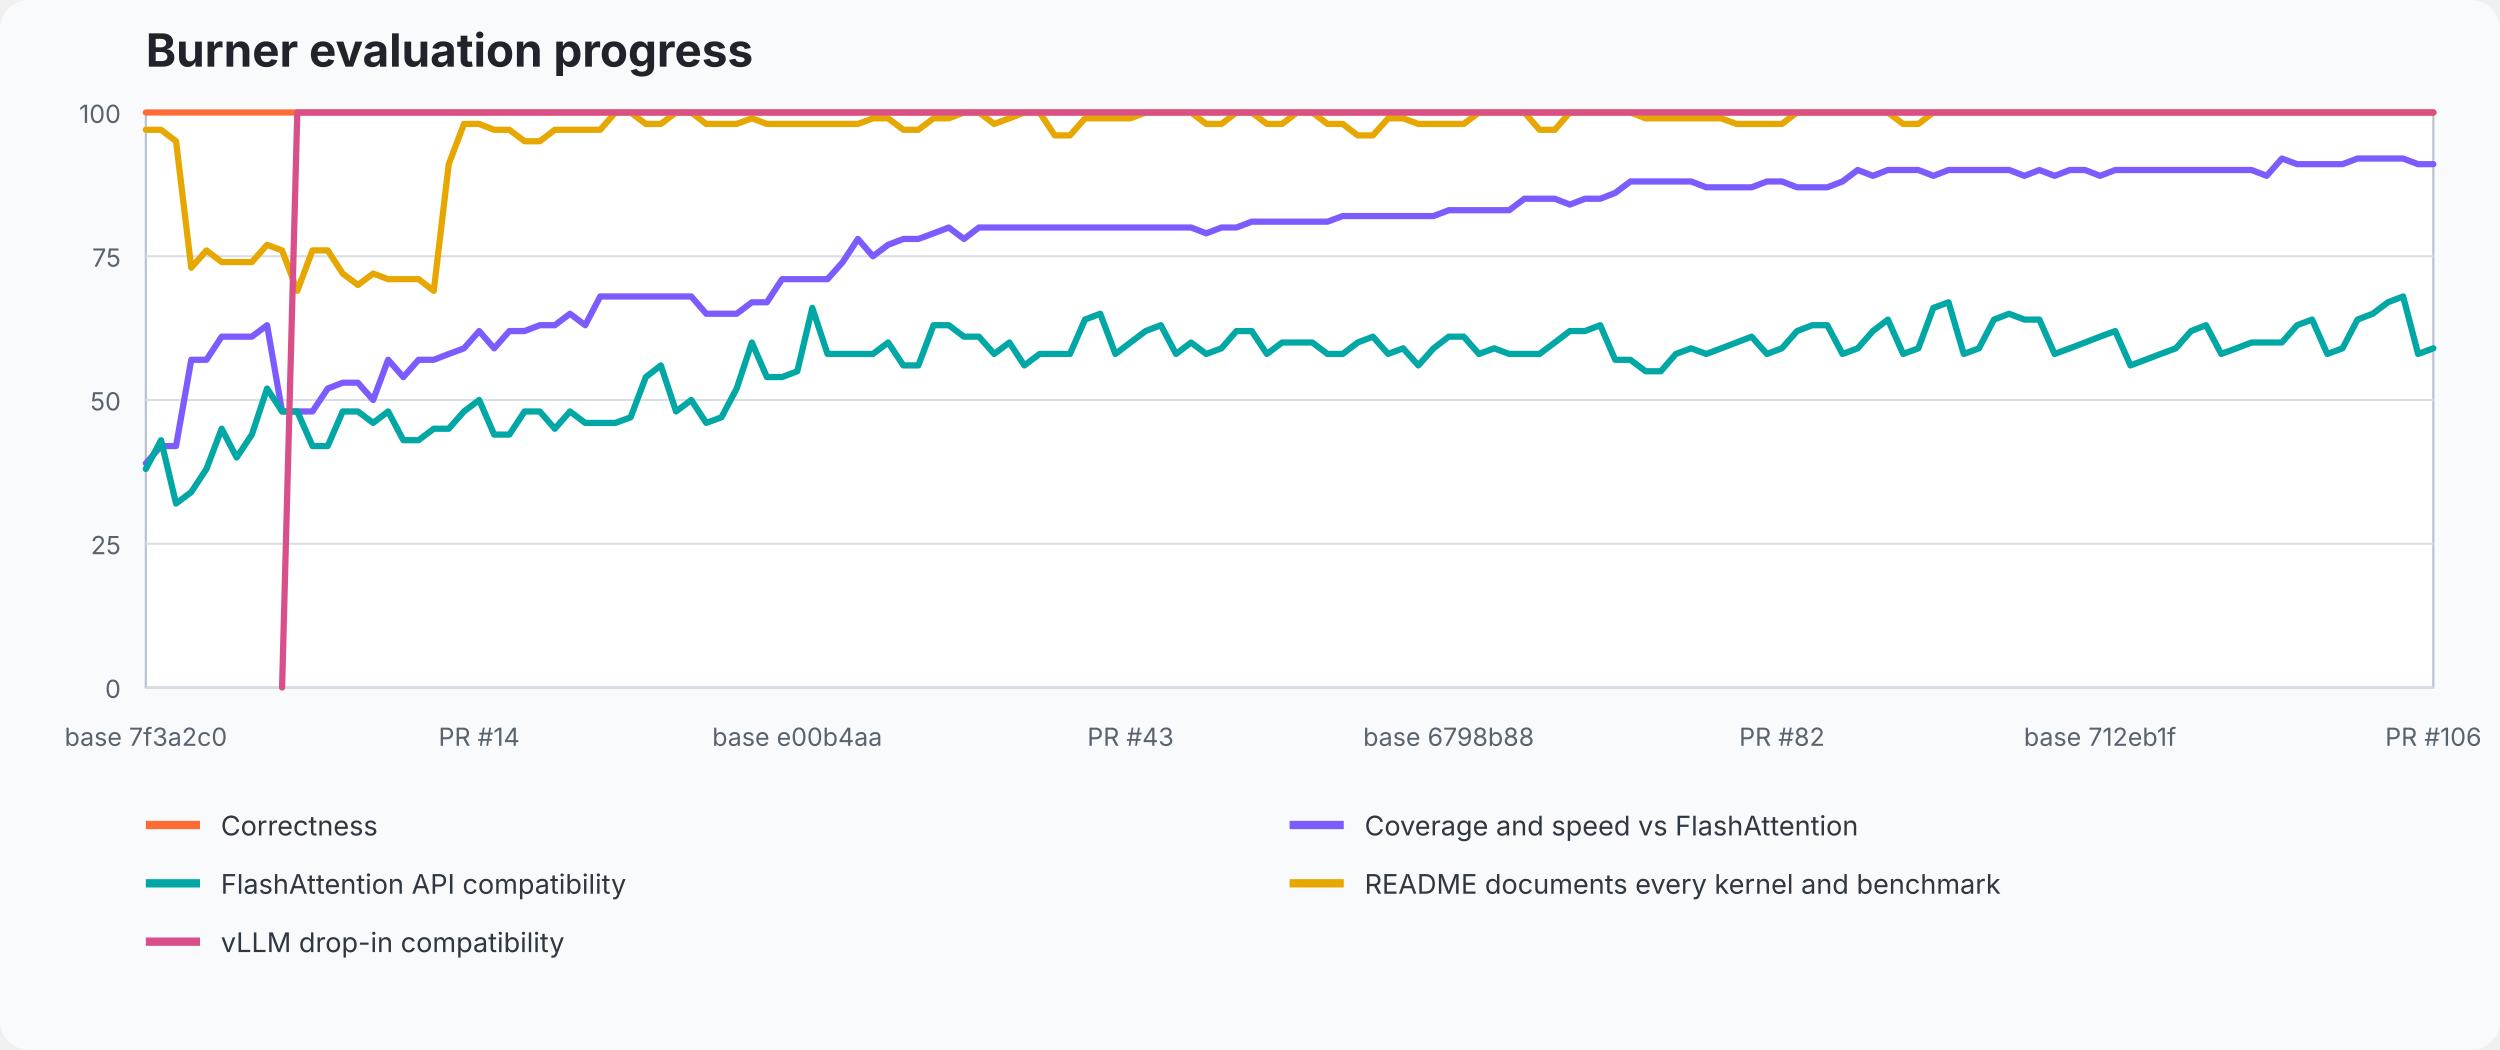
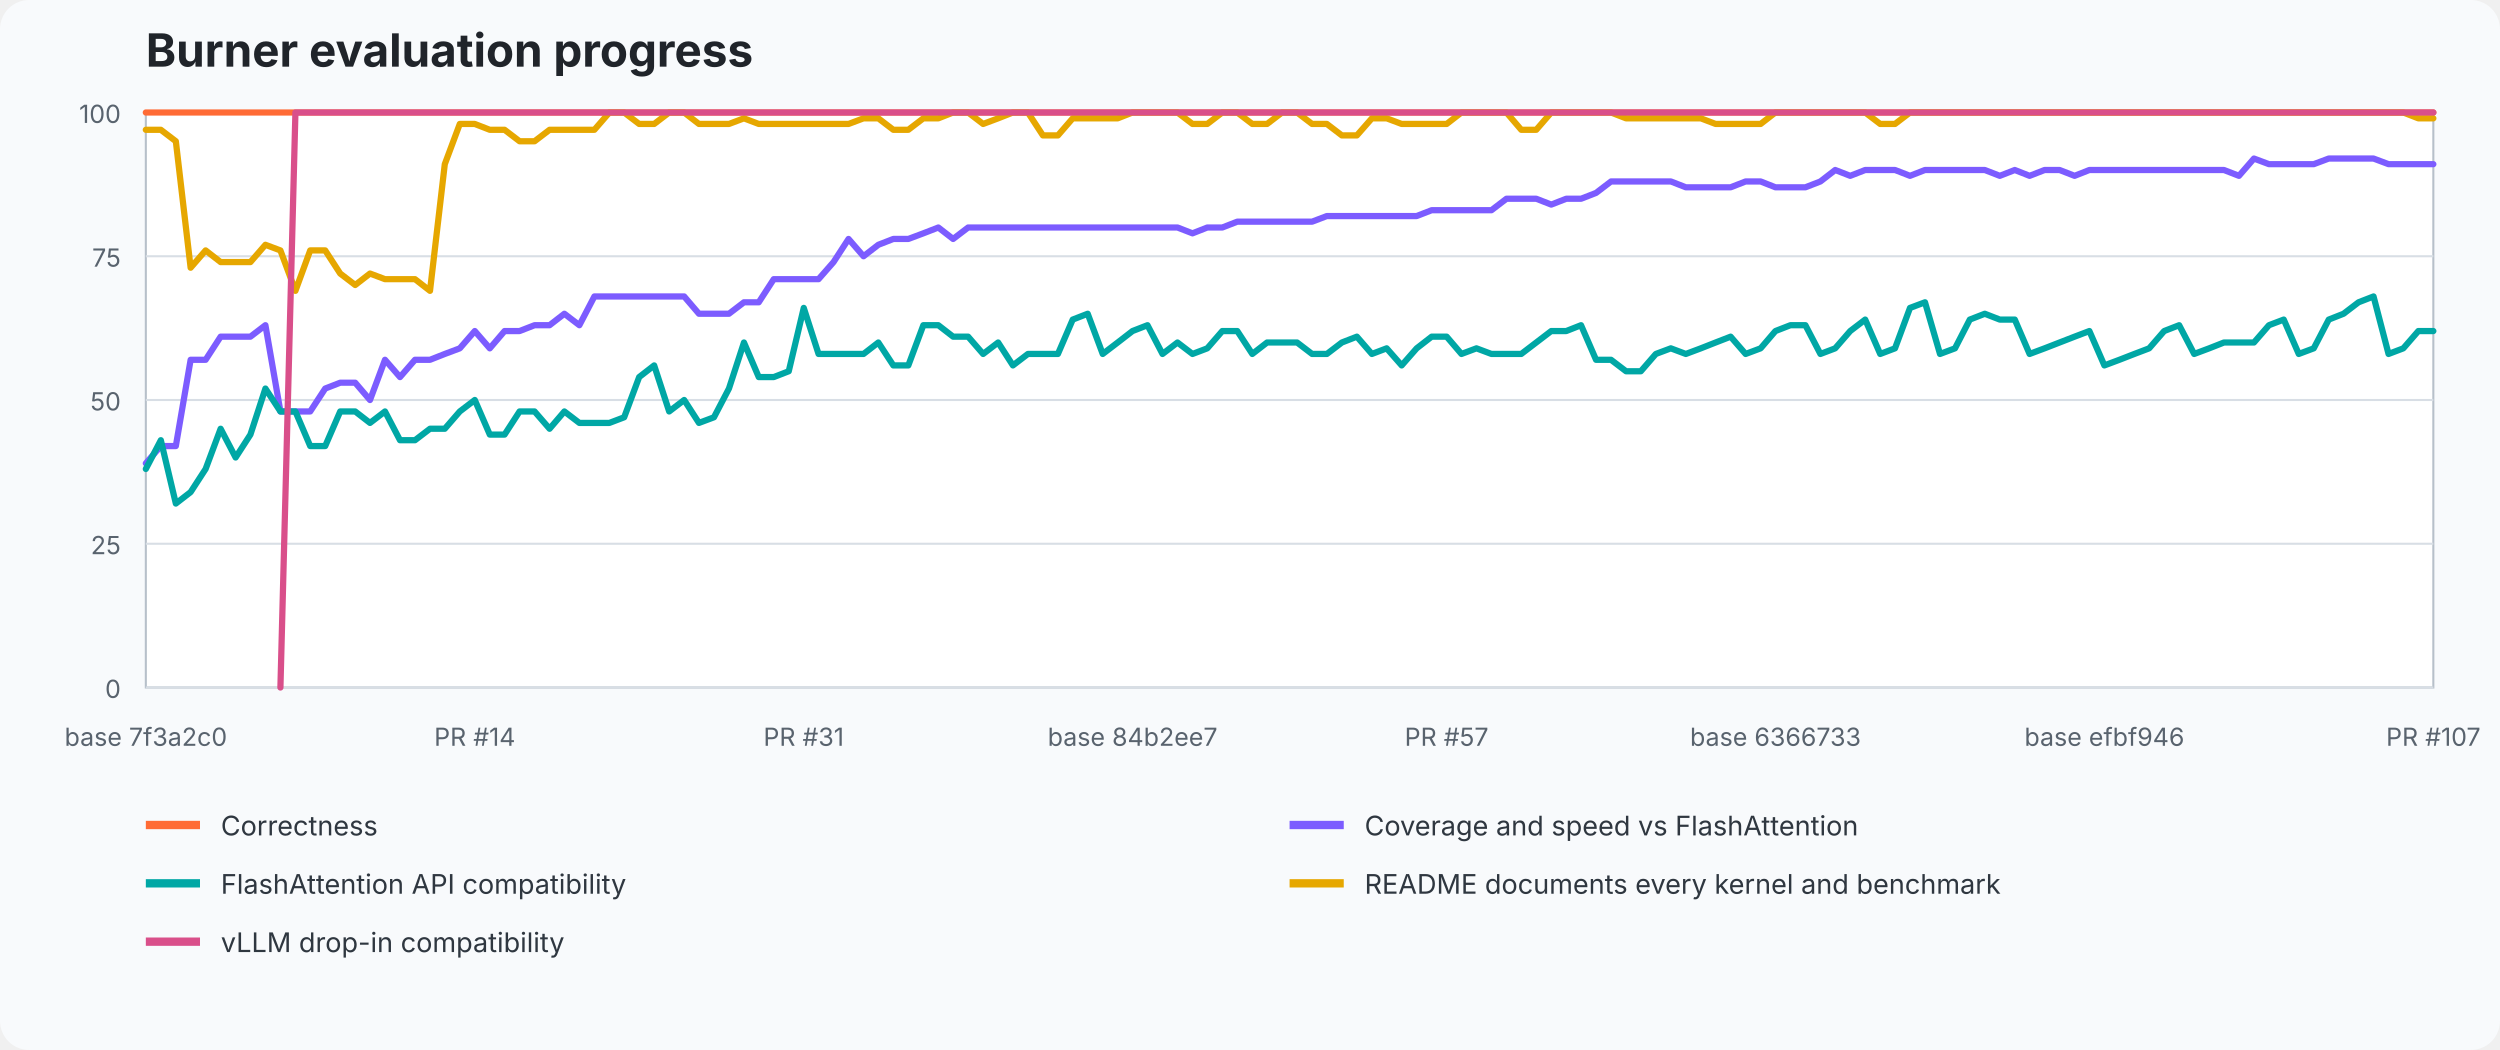
<svg xmlns="http://www.w3.org/2000/svg" width="1200" height="504" viewBox="0 0 1200 504" role="img" aria-labelledby="title desc">
  <style>text{font-family:ui-sans-serif,system-ui,-apple-system,BlinkMacSystemFont,"Segoe UI",sans-serif}.title{font-size:22px;font-weight:700;fill:#20242a}.axis{font-size:12px;fill:#59636e}.legend{font-size:13px;fill:#2f3740}.grid{stroke:#d8dee5;stroke-width:1}.plot{fill:#fff;stroke:#b7c0ca}</style>
  <rect width="100%" height="100%" fill="#f8fafc" rx="14" />
  <text x="70" y="32" class="title">Burner evaluation progress</text>
  <rect x="70" y="54" width="1098" height="276" class="plot" />
  <line x1="70" y1="330" x2="1168" y2="330" class="grid" />
  <text x="58" y="335" text-anchor="end" class="axis">0</text>
  <line x1="70" y1="261" x2="1168" y2="261" class="grid" />
  <text x="58" y="266" text-anchor="end" class="axis">25</text>
  <line x1="70" y1="192" x2="1168" y2="192" class="grid" />
  <text x="58" y="197" text-anchor="end" class="axis">50</text>
  <line x1="70" y1="123" x2="1168" y2="123" class="grid" />
  <text x="58" y="128" text-anchor="end" class="axis">75</text>
  <line x1="70" y1="54" x2="1168" y2="54" class="grid" />
  <text x="58" y="59" text-anchor="end" class="axis">100</text>
-   <polyline points="70.0,54.0 77.3,54.0 84.5,54.0 91.8,54.0 99.1,54.0 106.4,54.0 113.6,54.0 120.9,54.0 128.2,54.0 135.4,54.0 142.7,54.0 150.0,54.0 157.3,54.0 164.5,54.0 171.8,54.0 179.1,54.0 186.3,54.0 193.6,54.0 200.9,54.0 208.2,54.0 215.4,54.0 222.7,54.0 230.0,54.0 237.2,54.0 244.5,54.0 251.8,54.0 259.1,54.0 266.3,54.0 273.6,54.0 280.9,54.0 288.1,54.0 295.4,54.0 302.7,54.0 310.0,54.0 317.2,54.0 324.5,54.0 331.8,54.0 339.0,54.0 346.3,54.0 353.6,54.0 360.9,54.0 368.1,54.0 375.4,54.0 382.7,54.0 389.9,54.0 397.2,54.0 404.5,54.0 411.8,54.0 419.0,54.0 426.3,54.0 433.6,54.0 440.8,54.0 448.1,54.0 455.4,54.0 462.7,54.0 469.9,54.0 477.2,54.0 484.5,54.0 491.7,54.0 499.0,54.0 506.3,54.0 513.6,54.0 520.8,54.0 528.1,54.0 535.4,54.0 542.6,54.0 549.9,54.0 557.2,54.0 564.5,54.0 571.7,54.0 579.0,54.0 586.3,54.0 593.5,54.0 600.8,54.0 608.1,54.0 615.4,54.0 622.6,54.0 629.9,54.0 637.2,54.0 644.5,54.0 651.7,54.0 659.0,54.0 666.3,54.0 673.5,54.0 680.8,54.0 688.1,54.0 695.4,54.0 702.6,54.0 709.9,54.0 717.2,54.0 724.4,54.0 731.7,54.0 739.0,54.0 746.3,54.0 753.5,54.0 760.8,54.0 768.1,54.0 775.3,54.0 782.6,54.0 789.9,54.0 797.2,54.0 804.4,54.0 811.7,54.0 819.0,54.0 826.2,54.0 833.5,54.0 840.8,54.0 848.1,54.0 855.3,54.0 862.6,54.0 869.9,54.0 877.1,54.0 884.4,54.0 891.7,54.0 899.0,54.0 906.2,54.0 913.5,54.0 920.8,54.0 928.0,54.0 935.3,54.0 942.6,54.0 949.9,54.0 957.1,54.0 964.4,54.0 971.7,54.0 978.9,54.0 986.2,54.0 993.5,54.0 1000.8,54.0 1008.0,54.0 1015.3,54.0 1022.6,54.0 1029.8,54.0 1037.1,54.0 1044.4,54.0 1051.7,54.0 1058.9,54.0 1066.2,54.0 1073.5,54.0 1080.7,54.0 1088.0,54.0 1095.3,54.0 1102.6,54.0 1109.8,54.0 1117.1,54.0 1124.4,54.0 1131.6,54.0 1138.9,54.0 1146.2,54.0 1153.5,54.0 1160.7,54.0 1168.0,54.0" fill="none" stroke="#ff6b35" stroke-width="3" stroke-linejoin="round" stroke-linecap="round" />
-   <polyline points="70.0,222.4 77.3,214.1 84.5,214.1 91.8,172.7 99.1,172.7 106.4,161.6 113.6,161.6 120.9,161.6 128.2,156.1 135.4,197.5 142.7,197.5 150.0,197.5 157.3,186.5 164.5,183.7 171.8,183.7 179.1,192.0 186.3,172.7 193.6,181.0 200.9,172.7 208.2,172.7 215.4,169.9 222.7,167.2 230.0,158.9 237.2,167.2 244.5,158.9 251.8,158.9 259.1,156.1 266.3,156.1 273.6,150.6 280.9,156.1 288.1,142.3 295.4,142.3 302.7,142.3 310.0,142.3 317.2,142.3 324.5,142.3 331.8,142.3 339.0,150.6 346.3,150.6 353.6,150.6 360.9,145.1 368.1,145.1 375.4,134.0 382.7,134.0 389.9,134.0 397.2,134.0 404.5,125.8 411.8,114.7 419.0,123.0 426.3,117.5 433.6,114.7 440.8,114.7 448.1,112.0 455.4,109.2 462.7,114.7 469.9,109.2 477.2,109.2 484.5,109.2 491.7,109.2 499.0,109.2 506.3,109.2 513.6,109.2 520.8,109.2 528.1,109.2 535.4,109.2 542.6,109.2 549.9,109.2 557.2,109.2 564.5,109.2 571.7,109.2 579.0,112.0 586.3,109.2 593.5,109.2 600.8,106.4 608.1,106.4 615.4,106.4 622.6,106.4 629.9,106.4 637.2,106.4 644.5,103.7 651.7,103.7 659.0,103.7 666.3,103.7 673.5,103.7 680.8,103.7 688.1,103.7 695.4,100.9 702.6,100.9 709.9,100.9 717.2,100.9 724.4,100.9 731.7,95.4 739.0,95.4 746.3,95.4 753.5,98.2 760.8,95.4 768.1,95.4 775.3,92.6 782.6,87.1 789.9,87.1 797.2,87.1 804.4,87.1 811.7,87.1 819.0,89.9 826.2,89.9 833.5,89.9 840.8,89.9 848.1,87.1 855.3,87.1 862.6,89.9 869.9,89.9 877.1,89.9 884.4,87.1 891.7,81.6 899.0,84.4 906.2,81.6 913.5,81.6 920.8,81.6 928.0,84.4 935.3,81.6 942.6,81.6 949.9,81.6 957.1,81.6 964.4,81.6 971.7,84.4 978.9,81.6 986.2,84.4 993.5,81.6 1000.8,81.6 1008.0,84.4 1015.3,81.6 1022.6,81.6 1029.8,81.6 1037.1,81.6 1044.4,81.6 1051.7,81.6 1058.9,81.6 1066.2,81.6 1073.5,81.6 1080.7,81.6 1088.0,84.4 1095.3,76.1 1102.6,78.8 1109.8,78.8 1117.1,78.8 1124.4,78.8 1131.6,76.1 1138.9,76.1 1146.2,76.1 1153.5,76.1 1160.7,78.8 1168.0,78.8" fill="none" stroke="#7c5cff" stroke-width="3" stroke-linejoin="round" stroke-linecap="round" />
-   <polyline points="70.0,225.1 77.3,211.3 84.5,241.7 91.8,236.2 99.1,225.1 106.4,205.8 113.6,219.6 120.9,208.6 128.2,186.5 135.4,197.5 142.7,197.5 150.0,214.1 157.3,214.1 164.5,197.5 171.8,197.5 179.1,203.0 186.3,197.5 193.6,211.3 200.9,211.3 208.2,205.8 215.4,205.8 222.7,197.5 230.0,192.0 237.2,208.6 244.5,208.6 251.8,197.5 259.1,197.5 266.3,205.8 273.6,197.5 280.9,203.0 288.1,203.0 295.4,203.0 302.7,200.3 310.0,181.0 317.2,175.4 324.5,197.5 331.8,192.0 339.0,203.0 346.3,200.3 353.6,186.5 360.9,164.4 368.1,181.0 375.4,181.0 382.7,178.2 389.9,147.8 397.2,169.9 404.5,169.9 411.8,169.9 419.0,169.9 426.3,164.4 433.6,175.4 440.8,175.4 448.1,156.1 455.4,156.1 462.7,161.6 469.9,161.6 477.2,169.9 484.5,164.4 491.7,175.4 499.0,169.9 506.3,169.9 513.6,169.9 520.8,153.4 528.1,150.6 535.4,169.9 542.6,164.4 549.9,158.9 557.2,156.1 564.5,169.9 571.7,164.4 579.0,169.9 586.3,167.2 593.5,158.9 600.8,158.9 608.1,169.9 615.4,164.4 622.6,164.4 629.9,164.4 637.2,169.9 644.5,169.9 651.7,164.4 659.0,161.6 666.3,169.9 673.5,167.2 680.8,175.4 688.1,167.2 695.4,161.6 702.6,161.6 709.9,169.9 717.2,167.2 724.4,169.9 731.7,169.9 739.0,169.9 746.3,164.4 753.5,158.9 760.8,158.9 768.1,156.1 775.3,172.7 782.6,172.7 789.9,178.2 797.2,178.2 804.4,169.9 811.7,167.2 819.0,169.9 826.2,167.2 833.5,164.4 840.8,161.6 848.1,169.9 855.3,167.2 862.6,158.9 869.9,156.1 877.1,156.1 884.4,169.9 891.7,167.2 899.0,158.9 906.2,153.4 913.5,169.9 920.8,167.2 928.0,147.8 935.3,145.1 942.6,169.9 949.9,167.2 957.1,153.4 964.4,150.6 971.7,153.4 978.9,153.4 986.2,169.9 993.5,167.2 1000.8,164.4 1008.0,161.6 1015.3,158.9 1022.6,175.4 1029.8,172.7 1037.1,169.9 1044.4,167.2 1051.7,158.9 1058.9,156.1 1066.2,169.9 1073.5,167.2 1080.7,164.4 1088.0,164.4 1095.3,164.4 1102.6,156.1 1109.8,153.4 1117.1,169.9 1124.4,167.2 1131.6,153.4 1138.9,150.6 1146.2,145.1 1153.5,142.3 1160.7,169.9 1168.0,167.2" fill="none" stroke="#00a7a5" stroke-width="3" stroke-linejoin="round" stroke-linecap="round" />
-   <polyline points="70.0,62.3 77.3,62.3 84.5,67.8 91.8,128.5 99.1,120.2 106.4,125.8 113.6,125.8 120.9,125.8 128.2,117.5 135.4,120.2 142.7,139.6 150.0,120.2 157.3,120.2 164.5,131.3 171.8,136.8 179.1,131.3 186.3,134.0 193.6,134.0 200.9,134.0 208.2,139.6 215.4,78.8 222.7,59.5 230.0,59.5 237.2,62.3 244.5,62.3 251.8,67.8 259.1,67.8 266.3,62.3 273.6,62.3 280.9,62.3 288.1,62.3 295.4,54.0 302.7,54.0 310.0,59.5 317.2,59.5 324.5,54.0 331.8,54.0 339.0,59.5 346.3,59.5 353.6,59.5 360.9,56.8 368.1,59.5 375.4,59.5 382.7,59.5 389.9,59.5 397.2,59.5 404.5,59.5 411.8,59.5 419.0,56.8 426.3,56.8 433.6,62.3 440.8,62.3 448.1,56.8 455.4,56.8 462.7,54.0 469.9,54.0 477.2,59.5 484.5,56.8 491.7,54.0 499.0,54.0 506.3,65.0 513.6,65.0 520.8,56.8 528.1,56.8 535.4,56.8 542.6,56.8 549.9,54.0 557.2,54.0 564.5,54.0 571.7,54.0 579.0,59.5 586.3,59.5 593.5,54.0 600.8,54.0 608.1,59.5 615.4,59.5 622.6,54.0 629.9,54.0 637.2,59.5 644.5,59.5 651.7,65.0 659.0,65.0 666.3,56.8 673.5,56.8 680.8,59.5 688.1,59.5 695.4,59.5 702.6,59.5 709.9,54.0 717.2,54.0 724.4,54.0 731.7,54.0 739.0,62.3 746.3,62.3 753.5,54.0 760.8,54.0 768.1,54.0 775.3,54.0 782.6,54.0 789.9,56.8 797.2,56.8 804.4,56.8 811.7,56.8 819.0,56.8 826.2,56.8 833.5,59.5 840.8,59.5 848.1,59.5 855.3,59.5 862.6,54.0 869.9,54.0 877.1,54.0 884.4,54.0 891.7,54.0 899.0,54.0 906.2,54.0 913.5,59.5 920.8,59.5 928.0,54.0 935.3,54.0 942.6,54.0 949.9,54.0 957.1,54.0 964.4,54.0 971.7,54.0 978.9,54.0 986.2,54.0 993.5,54.0 1000.8,54.0 1008.0,54.0 1015.3,54.0 1022.6,54.0 1029.8,54.0 1037.1,54.0 1044.4,54.0 1051.7,54.0 1058.9,54.0 1066.2,54.0 1073.5,54.0 1080.7,54.0 1088.0,54.0 1095.3,54.0 1102.6,54.0 1109.8,54.0 1117.1,54.0 1124.4,54.0 1131.6,54.0 1138.9,54.0 1146.2,54.0 1153.5,54.0 1160.7,54.0 1168.0,54.0" fill="none" stroke="#e6a700" stroke-width="3" stroke-linejoin="round" stroke-linecap="round" />
-   <polyline points="135.4,330.0 142.7,54.0 150.0,54.0 157.3,54.0 164.5,54.0 171.8,54.0 179.1,54.0 186.3,54.0 193.6,54.0 200.9,54.0 208.2,54.0 215.4,54.0 222.7,54.0 230.0,54.0 237.2,54.0 244.5,54.0 251.8,54.0 259.1,54.0 266.3,54.0 273.6,54.0 280.9,54.0 288.1,54.0 295.4,54.0 302.7,54.0 310.0,54.0 317.2,54.0 324.5,54.0 331.8,54.0 339.0,54.0 346.3,54.0 353.6,54.0 360.9,54.0 368.1,54.0 375.4,54.0 382.7,54.0 389.9,54.0 397.2,54.0 404.5,54.0 411.8,54.0 419.0,54.0 426.3,54.0 433.6,54.0 440.8,54.0 448.1,54.0 455.4,54.0 462.7,54.0 469.9,54.0 477.2,54.0 484.5,54.0 491.7,54.0 499.0,54.0 506.3,54.0 513.6,54.0 520.8,54.0 528.1,54.0 535.4,54.0 542.6,54.0 549.9,54.0 557.2,54.0 564.5,54.0 571.7,54.0 579.0,54.0 586.3,54.0 593.5,54.0 600.8,54.0 608.1,54.0 615.4,54.0 622.6,54.0 629.9,54.0 637.2,54.0 644.5,54.0 651.7,54.0 659.0,54.0 666.3,54.0 673.5,54.0 680.8,54.0 688.1,54.0 695.4,54.0 702.6,54.0 709.9,54.0 717.2,54.0 724.4,54.0 731.7,54.0 739.0,54.0 746.3,54.0 753.5,54.0 760.8,54.0 768.1,54.0 775.3,54.0 782.6,54.0 789.9,54.0 797.2,54.0 804.4,54.0 811.7,54.0 819.0,54.0 826.2,54.0 833.5,54.0 840.8,54.0 848.1,54.0 855.3,54.0 862.6,54.0 869.9,54.0 877.1,54.0 884.4,54.0 891.7,54.0 899.0,54.0 906.2,54.0 913.5,54.0 920.8,54.0 928.0,54.0 935.3,54.0 942.6,54.0 949.9,54.0 957.1,54.0 964.4,54.0 971.7,54.0 978.9,54.0 986.2,54.0 993.5,54.0 1000.8,54.0 1008.0,54.0 1015.3,54.0 1022.6,54.0 1029.8,54.0 1037.1,54.0 1044.4,54.0 1051.7,54.0 1058.9,54.0 1066.2,54.0 1073.5,54.0 1080.7,54.0 1088.0,54.0 1095.3,54.0 1102.6,54.0 1109.8,54.0 1117.1,54.0 1124.4,54.0 1131.6,54.0 1138.9,54.0 1146.2,54.0 1153.5,54.0 1160.7,54.0 1168.0,54.0" fill="none" stroke="#d94f8a" stroke-width="3" stroke-linejoin="round" stroke-linecap="round" />
+   <polyline points="70.0,54.0 77.2,54.0 84.4,54.0 91.5,54.0 98.7,54.0 105.9,54.0 113.1,54.0 120.2,54.0 127.4,54.0 134.6,54.0 141.8,54.0 148.9,54.0 156.1,54.0 163.3,54.0 170.5,54.0 177.6,54.0 184.8,54.0 192.0,54.0 199.2,54.0 206.4,54.0 213.5,54.0 220.7,54.0 227.9,54.0 235.1,54.0 242.2,54.0 249.4,54.0 256.6,54.0 263.8,54.0 270.9,54.0 278.1,54.0 285.3,54.0 292.5,54.0 299.6,54.0 306.8,54.0 314.0,54.0 321.2,54.0 328.4,54.0 335.5,54.0 342.7,54.0 349.9,54.0 357.1,54.0 364.2,54.0 371.4,54.0 378.6,54.0 385.8,54.0 392.9,54.0 400.1,54.0 407.3,54.0 414.5,54.0 421.6,54.0 428.8,54.0 436.0,54.0 443.2,54.0 450.4,54.0 457.5,54.0 464.7,54.0 471.9,54.0 479.1,54.0 486.2,54.0 493.4,54.0 500.6,54.0 507.8,54.0 514.9,54.0 522.1,54.0 529.3,54.0 536.5,54.0 543.6,54.0 550.8,54.0 558.0,54.0 565.2,54.0 572.4,54.0 579.5,54.0 586.7,54.0 593.9,54.0 601.1,54.0 608.2,54.0 615.4,54.0 622.6,54.0 629.8,54.0 636.9,54.0 644.1,54.0 651.3,54.0 658.5,54.0 665.6,54.0 672.8,54.0 680.0,54.0 687.2,54.0 694.4,54.0 701.5,54.0 708.7,54.0 715.9,54.0 723.1,54.0 730.2,54.0 737.4,54.0 744.6,54.0 751.8,54.0 758.9,54.0 766.1,54.0 773.3,54.0 780.5,54.0 787.6,54.0 794.8,54.0 802.0,54.0 809.2,54.0 816.4,54.0 823.5,54.0 830.7,54.0 837.9,54.0 845.1,54.0 852.2,54.0 859.4,54.0 866.6,54.0 873.8,54.0 880.9,54.0 888.1,54.0 895.3,54.0 902.5,54.0 909.6,54.0 916.8,54.0 924.0,54.0 931.2,54.0 938.4,54.0 945.5,54.0 952.7,54.0 959.9,54.0 967.1,54.0 974.2,54.0 981.4,54.0 988.6,54.0 995.8,54.0 1002.9,54.0 1010.1,54.0 1017.3,54.0 1024.5,54.0 1031.6,54.0 1038.8,54.0 1046.0,54.0 1053.2,54.0 1060.4,54.0 1067.5,54.0 1074.7,54.0 1081.9,54.0 1089.1,54.0 1096.2,54.0 1103.4,54.0 1110.6,54.0 1117.8,54.0 1124.9,54.0 1132.1,54.0 1139.3,54.0 1146.5,54.0 1153.6,54.0 1160.8,54.0 1168.0,54.0" fill="none" stroke="#ff6b35" stroke-width="3" stroke-linejoin="round" stroke-linecap="round" />
+   <polyline points="70.0,222.4 77.2,214.1 84.4,214.1 91.5,172.7 98.7,172.7 105.9,161.6 113.1,161.6 120.2,161.6 127.4,156.1 134.6,197.5 141.8,197.5 148.9,197.5 156.1,186.5 163.3,183.7 170.5,183.7 177.6,192.0 184.8,172.7 192.0,181.0 199.2,172.7 206.4,172.7 213.5,169.9 220.7,167.2 227.9,158.9 235.1,167.2 242.2,158.9 249.4,158.9 256.6,156.1 263.8,156.1 270.9,150.6 278.1,156.1 285.3,142.3 292.5,142.3 299.6,142.3 306.8,142.3 314.0,142.3 321.2,142.3 328.4,142.3 335.5,150.6 342.7,150.6 349.9,150.6 357.1,145.1 364.2,145.1 371.4,134.0 378.6,134.0 385.8,134.0 392.9,134.0 400.1,125.8 407.3,114.7 414.5,123.0 421.6,117.5 428.8,114.7 436.0,114.7 443.2,112.0 450.4,109.2 457.5,114.7 464.7,109.2 471.9,109.2 479.1,109.2 486.2,109.2 493.4,109.2 500.6,109.2 507.8,109.2 514.9,109.2 522.1,109.2 529.3,109.2 536.5,109.2 543.6,109.2 550.8,109.2 558.0,109.2 565.2,109.2 572.4,112.0 579.5,109.2 586.7,109.2 593.9,106.4 601.1,106.4 608.2,106.4 615.4,106.4 622.6,106.4 629.8,106.4 636.9,103.7 644.1,103.7 651.3,103.7 658.5,103.7 665.6,103.7 672.8,103.7 680.0,103.7 687.2,100.9 694.4,100.9 701.5,100.9 708.7,100.9 715.9,100.9 723.1,95.4 730.2,95.4 737.4,95.4 744.6,98.2 751.8,95.4 758.9,95.4 766.1,92.6 773.3,87.1 780.5,87.1 787.6,87.1 794.8,87.1 802.0,87.1 809.2,89.9 816.4,89.9 823.5,89.9 830.7,89.9 837.9,87.1 845.1,87.1 852.2,89.9 859.4,89.9 866.6,89.9 873.8,87.1 880.9,81.6 888.1,84.4 895.3,81.6 902.5,81.6 909.6,81.6 916.8,84.4 924.0,81.6 931.2,81.6 938.4,81.6 945.5,81.6 952.7,81.6 959.9,84.4 967.1,81.6 974.2,84.4 981.4,81.6 988.6,81.6 995.8,84.4 1002.9,81.6 1010.1,81.6 1017.3,81.6 1024.5,81.6 1031.6,81.6 1038.8,81.6 1046.0,81.6 1053.2,81.6 1060.4,81.6 1067.5,81.6 1074.7,84.4 1081.9,76.1 1089.1,78.8 1096.2,78.8 1103.4,78.8 1110.6,78.8 1117.8,76.1 1124.9,76.1 1132.1,76.1 1139.3,76.1 1146.5,78.8 1153.6,78.8 1160.8,78.8 1168.0,78.8" fill="none" stroke="#7c5cff" stroke-width="3" stroke-linejoin="round" stroke-linecap="round" />
+   <polyline points="70.0,225.1 77.2,211.3 84.4,241.7 91.5,236.2 98.7,225.1 105.9,205.8 113.1,219.6 120.2,208.6 127.4,186.5 134.6,197.5 141.8,197.5 148.9,214.1 156.1,214.1 163.3,197.5 170.5,197.5 177.6,203.0 184.8,197.5 192.0,211.3 199.2,211.3 206.4,205.8 213.5,205.8 220.7,197.5 227.9,192.0 235.1,208.6 242.2,208.6 249.4,197.5 256.6,197.5 263.8,205.8 270.9,197.5 278.1,203.0 285.3,203.0 292.5,203.0 299.6,200.3 306.8,181.0 314.0,175.4 321.2,197.5 328.4,192.0 335.5,203.0 342.7,200.3 349.9,186.5 357.1,164.4 364.2,181.0 371.4,181.0 378.6,178.2 385.8,147.8 392.9,169.9 400.1,169.9 407.3,169.9 414.5,169.9 421.6,164.4 428.8,175.4 436.0,175.4 443.2,156.1 450.4,156.1 457.5,161.6 464.7,161.6 471.9,169.9 479.1,164.4 486.2,175.4 493.4,169.9 500.6,169.9 507.8,169.9 514.9,153.4 522.1,150.6 529.3,169.9 536.5,164.4 543.6,158.9 550.8,156.1 558.0,169.9 565.2,164.4 572.4,169.9 579.5,167.2 586.7,158.9 593.9,158.9 601.1,169.9 608.2,164.4 615.4,164.4 622.6,164.4 629.8,169.9 636.9,169.9 644.1,164.4 651.3,161.6 658.5,169.9 665.6,167.2 672.8,175.4 680.0,167.2 687.2,161.6 694.4,161.6 701.5,169.9 708.7,167.2 715.9,169.9 723.1,169.9 730.2,169.9 737.4,164.4 744.6,158.9 751.8,158.9 758.9,156.1 766.1,172.7 773.3,172.7 780.5,178.2 787.6,178.2 794.8,169.9 802.0,167.2 809.2,169.9 816.4,167.2 823.5,164.4 830.7,161.6 837.9,169.9 845.1,167.2 852.2,158.9 859.4,156.1 866.6,156.1 873.8,169.9 880.9,167.2 888.1,158.9 895.3,153.4 902.5,169.9 909.6,167.2 916.8,147.8 924.0,145.1 931.2,169.9 938.4,167.2 945.5,153.4 952.7,150.6 959.9,153.4 967.1,153.4 974.2,169.9 981.4,167.2 988.6,164.4 995.8,161.6 1002.9,158.9 1010.1,175.4 1017.3,172.7 1024.5,169.9 1031.6,167.2 1038.8,158.9 1046.0,156.1 1053.2,169.9 1060.4,167.2 1067.5,164.4 1074.7,164.4 1081.9,164.4 1089.1,156.1 1096.2,153.4 1103.4,169.9 1110.6,167.2 1117.8,153.4 1124.9,150.6 1132.1,145.1 1139.3,142.3 1146.5,169.9 1153.6,167.2 1160.8,158.9 1168.0,158.9" fill="none" stroke="#00a7a5" stroke-width="3" stroke-linejoin="round" stroke-linecap="round" />
+   <polyline points="70.0,62.3 77.2,62.3 84.4,67.8 91.5,128.5 98.7,120.2 105.9,125.8 113.1,125.8 120.2,125.8 127.4,117.5 134.6,120.2 141.8,139.6 148.9,120.2 156.1,120.2 163.3,131.3 170.5,136.8 177.6,131.3 184.8,134.0 192.0,134.0 199.2,134.0 206.4,139.6 213.5,78.8 220.7,59.5 227.9,59.5 235.1,62.3 242.2,62.3 249.4,67.8 256.6,67.8 263.8,62.3 270.9,62.3 278.1,62.3 285.3,62.3 292.5,54.0 299.6,54.0 306.8,59.5 314.0,59.5 321.2,54.0 328.4,54.0 335.5,59.5 342.7,59.5 349.9,59.5 357.1,56.8 364.2,59.5 371.4,59.5 378.6,59.5 385.8,59.5 392.9,59.5 400.1,59.5 407.3,59.5 414.5,56.8 421.6,56.8 428.8,62.3 436.0,62.3 443.2,56.8 450.4,56.8 457.5,54.0 464.7,54.0 471.9,59.5 479.1,56.8 486.2,54.0 493.4,54.0 500.6,65.0 507.8,65.0 514.9,56.8 522.1,56.8 529.3,56.8 536.5,56.8 543.6,54.0 550.8,54.0 558.0,54.0 565.2,54.0 572.4,59.5 579.5,59.5 586.7,54.0 593.9,54.0 601.1,59.5 608.2,59.5 615.4,54.0 622.6,54.0 629.8,59.5 636.9,59.5 644.1,65.0 651.3,65.0 658.5,56.8 665.6,56.8 672.8,59.5 680.0,59.5 687.2,59.5 694.4,59.5 701.5,54.0 708.7,54.0 715.9,54.0 723.1,54.0 730.2,62.3 737.4,62.3 744.6,54.0 751.8,54.0 758.9,54.0 766.1,54.0 773.3,54.0 780.5,56.8 787.6,56.8 794.8,56.8 802.0,56.8 809.2,56.8 816.4,56.8 823.5,59.5 830.7,59.5 837.9,59.5 845.1,59.5 852.2,54.0 859.4,54.0 866.6,54.0 873.8,54.0 880.9,54.0 888.1,54.0 895.3,54.0 902.5,59.5 909.6,59.5 916.8,54.0 924.0,54.0 931.2,54.0 938.4,54.0 945.5,54.0 952.7,54.0 959.9,54.0 967.1,54.0 974.2,54.0 981.4,54.0 988.6,54.0 995.8,54.0 1002.9,54.0 1010.1,54.0 1017.3,54.0 1024.5,54.0 1031.6,54.0 1038.8,54.0 1046.0,54.0 1053.2,54.0 1060.4,54.0 1067.5,54.0 1074.7,54.0 1081.9,54.0 1089.1,54.0 1096.2,54.0 1103.4,54.0 1110.6,54.0 1117.8,54.0 1124.9,54.0 1132.1,54.0 1139.3,54.0 1146.5,54.0 1153.6,54.0 1160.8,56.8 1168.0,56.8" fill="none" stroke="#e6a700" stroke-width="3" stroke-linejoin="round" stroke-linecap="round" />
+   <polyline points="134.6,330.0 141.8,54.0 148.9,54.0 156.1,54.0 163.3,54.0 170.5,54.0 177.6,54.0 184.8,54.0 192.0,54.0 199.2,54.0 206.4,54.0 213.5,54.0 220.7,54.0 227.9,54.0 235.1,54.0 242.2,54.0 249.4,54.0 256.6,54.0 263.8,54.0 270.9,54.0 278.1,54.0 285.3,54.0 292.5,54.0 299.6,54.0 306.8,54.0 314.0,54.0 321.2,54.0 328.4,54.0 335.5,54.0 342.7,54.0 349.9,54.0 357.1,54.0 364.2,54.0 371.4,54.0 378.6,54.0 385.8,54.0 392.9,54.0 400.1,54.0 407.3,54.0 414.5,54.0 421.6,54.0 428.8,54.0 436.0,54.0 443.2,54.0 450.4,54.0 457.5,54.0 464.7,54.0 471.9,54.0 479.1,54.0 486.2,54.0 493.4,54.0 500.6,54.0 507.8,54.0 514.9,54.0 522.1,54.0 529.3,54.0 536.5,54.0 543.6,54.0 550.8,54.0 558.0,54.0 565.2,54.0 572.4,54.0 579.5,54.0 586.7,54.0 593.9,54.0 601.1,54.0 608.2,54.0 615.4,54.0 622.6,54.0 629.8,54.0 636.9,54.0 644.1,54.0 651.3,54.0 658.5,54.0 665.6,54.0 672.8,54.0 680.0,54.0 687.2,54.0 694.4,54.0 701.5,54.0 708.7,54.0 715.9,54.0 723.1,54.0 730.2,54.0 737.4,54.0 744.6,54.0 751.8,54.0 758.9,54.0 766.1,54.0 773.3,54.0 780.5,54.0 787.6,54.0 794.8,54.0 802.0,54.0 809.2,54.0 816.4,54.0 823.5,54.0 830.7,54.0 837.9,54.0 845.1,54.0 852.2,54.0 859.4,54.0 866.6,54.0 873.8,54.0 880.9,54.0 888.1,54.0 895.3,54.0 902.5,54.0 909.6,54.0 916.8,54.0 924.0,54.0 931.2,54.0 938.4,54.0 945.5,54.0 952.7,54.0 959.9,54.0 967.1,54.0 974.2,54.0 981.4,54.0 988.6,54.0 995.8,54.0 1002.9,54.0 1010.1,54.0 1017.3,54.0 1024.5,54.0 1031.6,54.0 1038.8,54.0 1046.0,54.0 1053.2,54.0 1060.4,54.0 1067.5,54.0 1074.7,54.0 1081.9,54.0 1089.1,54.0 1096.2,54.0 1103.4,54.0 1110.6,54.0 1117.8,54.0 1124.9,54.0 1132.1,54.0 1139.3,54.0 1146.5,54.0 1153.6,54.0 1160.8,54.0 1168.0,54.0" fill="none" stroke="#d94f8a" stroke-width="3" stroke-linejoin="round" stroke-linecap="round" />
  <text x="70" y="358" text-anchor="middle" class="axis">base 7f3a2c0</text>
-   <text x="229.974" y="358" text-anchor="middle" class="axis">PR #14</text>
-   <text x="382.675" y="358" text-anchor="middle" class="axis">base e00b4aa</text>
-   <text x="542.649" y="358" text-anchor="middle" class="axis">PR #43</text>
-   <text x="695.351" y="358" text-anchor="middle" class="axis">base 6798b88</text>
-   <text x="855.325" y="358" text-anchor="middle" class="axis">PR #82</text>
-   <text x="1008.026" y="358" text-anchor="middle" class="axis">base 712eb1f</text>
-   <text x="1168" y="358" text-anchor="middle" class="axis">PR #106</text>
+   <text x="227.882" y="358" text-anchor="middle" class="axis">PR #14</text>
+   <text x="385.765" y="358" text-anchor="middle" class="axis">PR #31</text>
+   <text x="543.647" y="358" text-anchor="middle" class="axis">base 84b2ee7</text>
+   <text x="694.353" y="358" text-anchor="middle" class="axis">PR #57</text>
+   <text x="852.235" y="358" text-anchor="middle" class="axis">base 6366733</text>
+   <text x="1010.118" y="358" text-anchor="middle" class="axis">base efbf946</text>
+   <text x="1168" y="358" text-anchor="middle" class="axis">PR #107</text>
  <line x1="70" y1="396" x2="96" y2="396" stroke="#ff6b35" stroke-width="4" />
  <text x="106" y="401" class="legend">Correctness</text>
  <line x1="619" y1="396" x2="645" y2="396" stroke="#7c5cff" stroke-width="4" />
  <text x="655" y="401" class="legend">Coverage and speed vs FlashAttention</text>
  <line x1="70" y1="424" x2="96" y2="424" stroke="#00a7a5" stroke-width="4" />
  <text x="106" y="429" class="legend">FlashAttention API compatibility</text>
  <line x1="619" y1="424" x2="645" y2="424" stroke="#e6a700" stroke-width="4" />
  <text x="655" y="429" class="legend">README documents every kernel and benchmark</text>
  <line x1="70" y1="452" x2="96" y2="452" stroke="#d94f8a" stroke-width="4" />
  <text x="106" y="457" class="legend">vLLM drop-in compatibility</text>
</svg>
